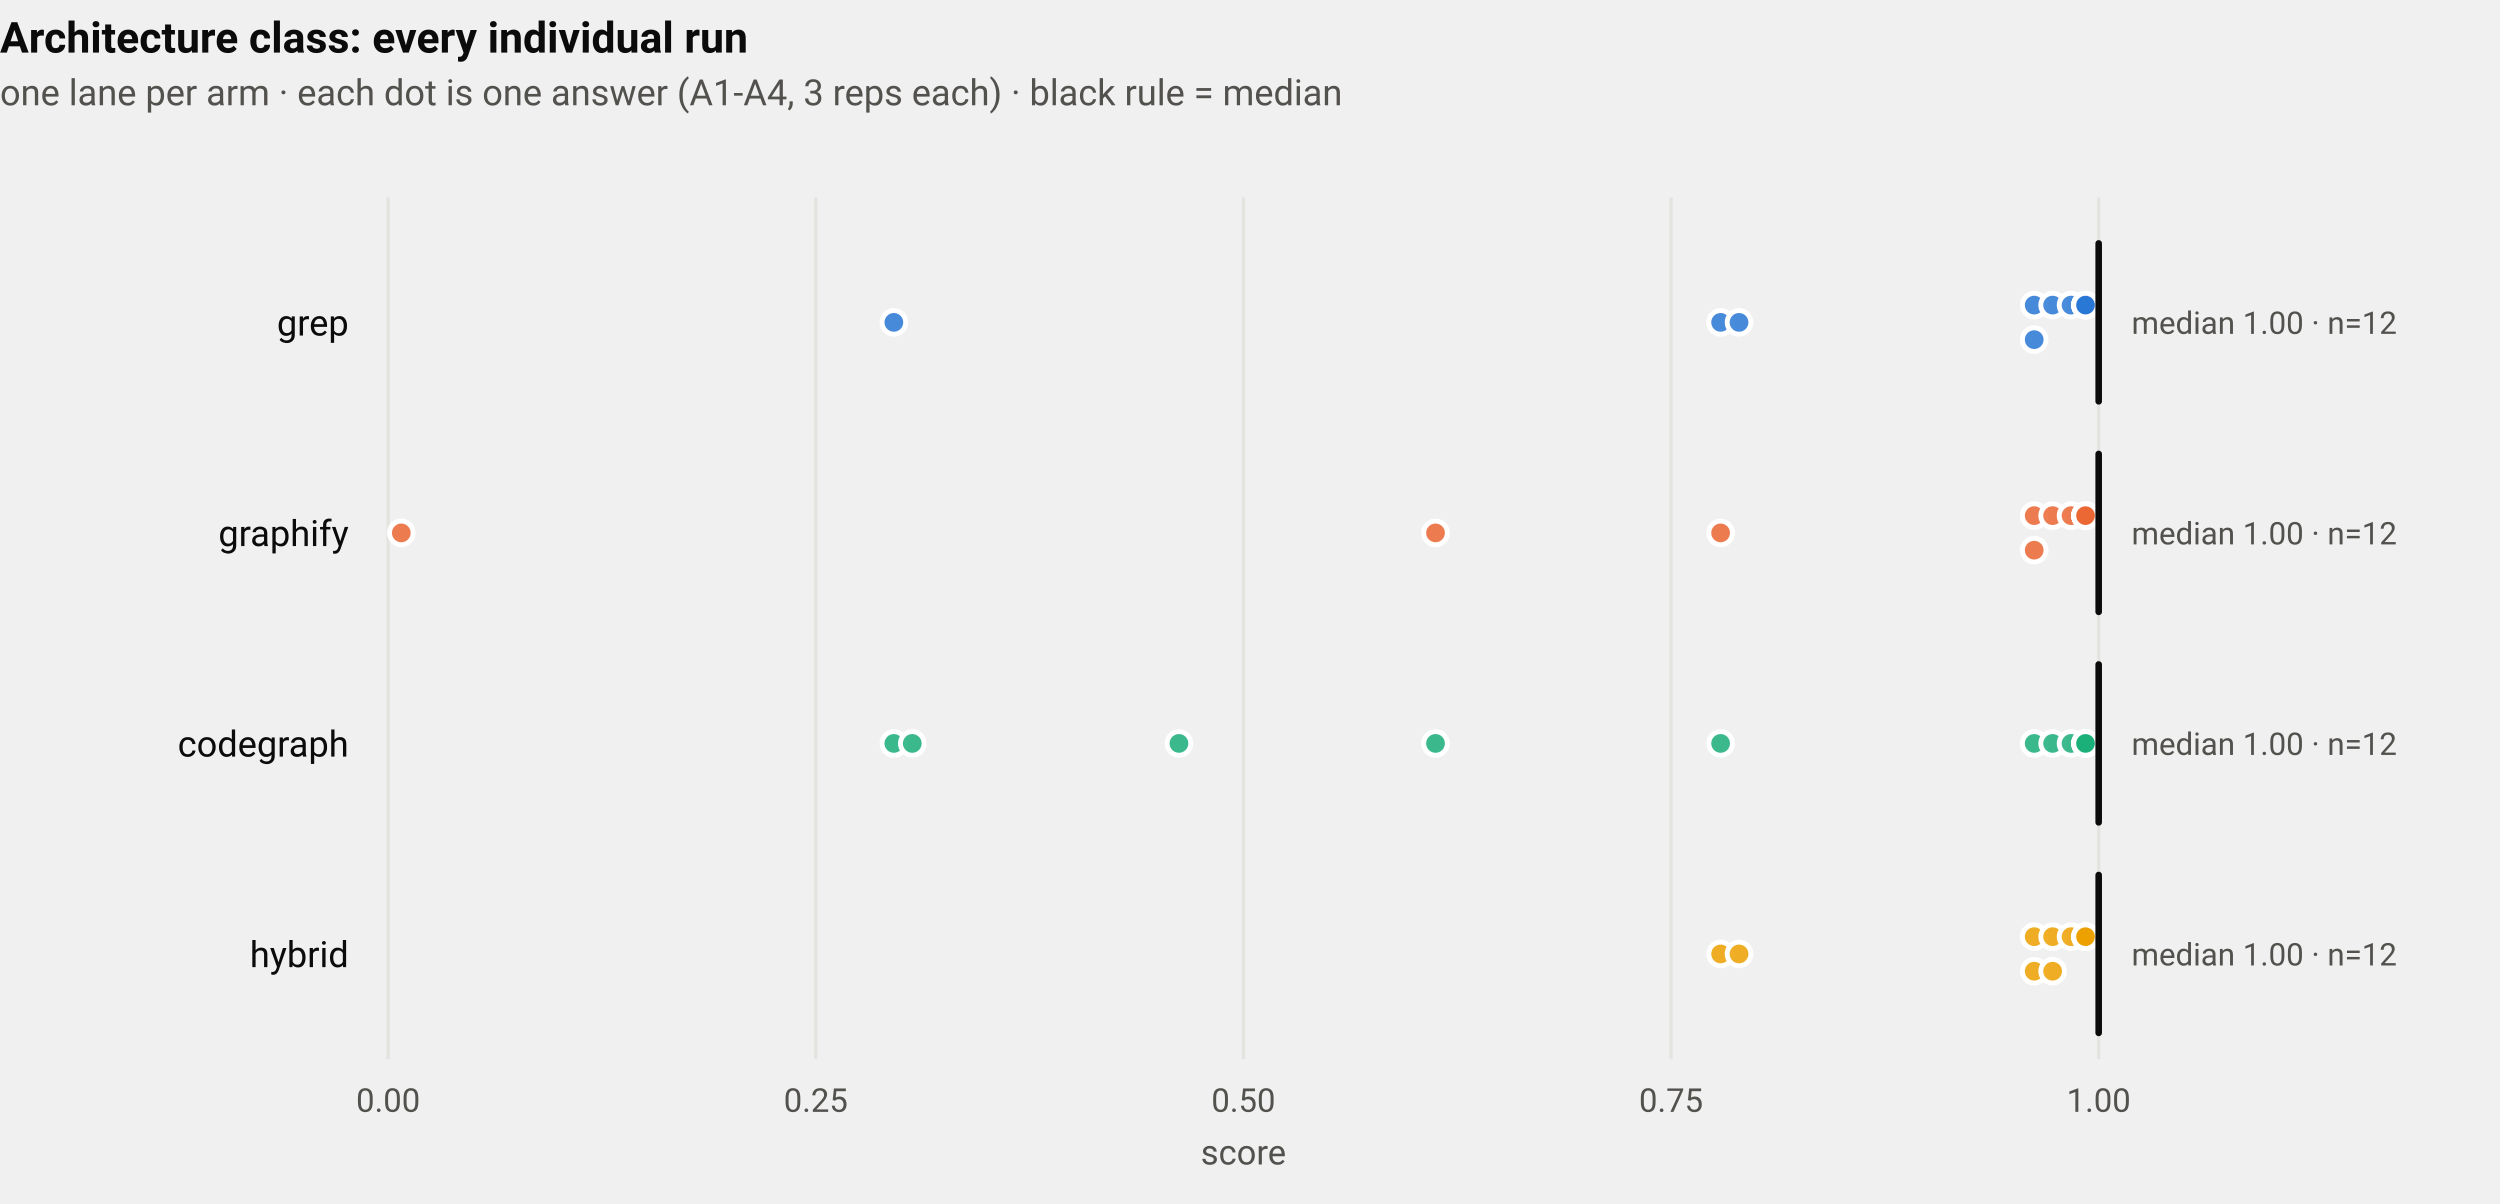
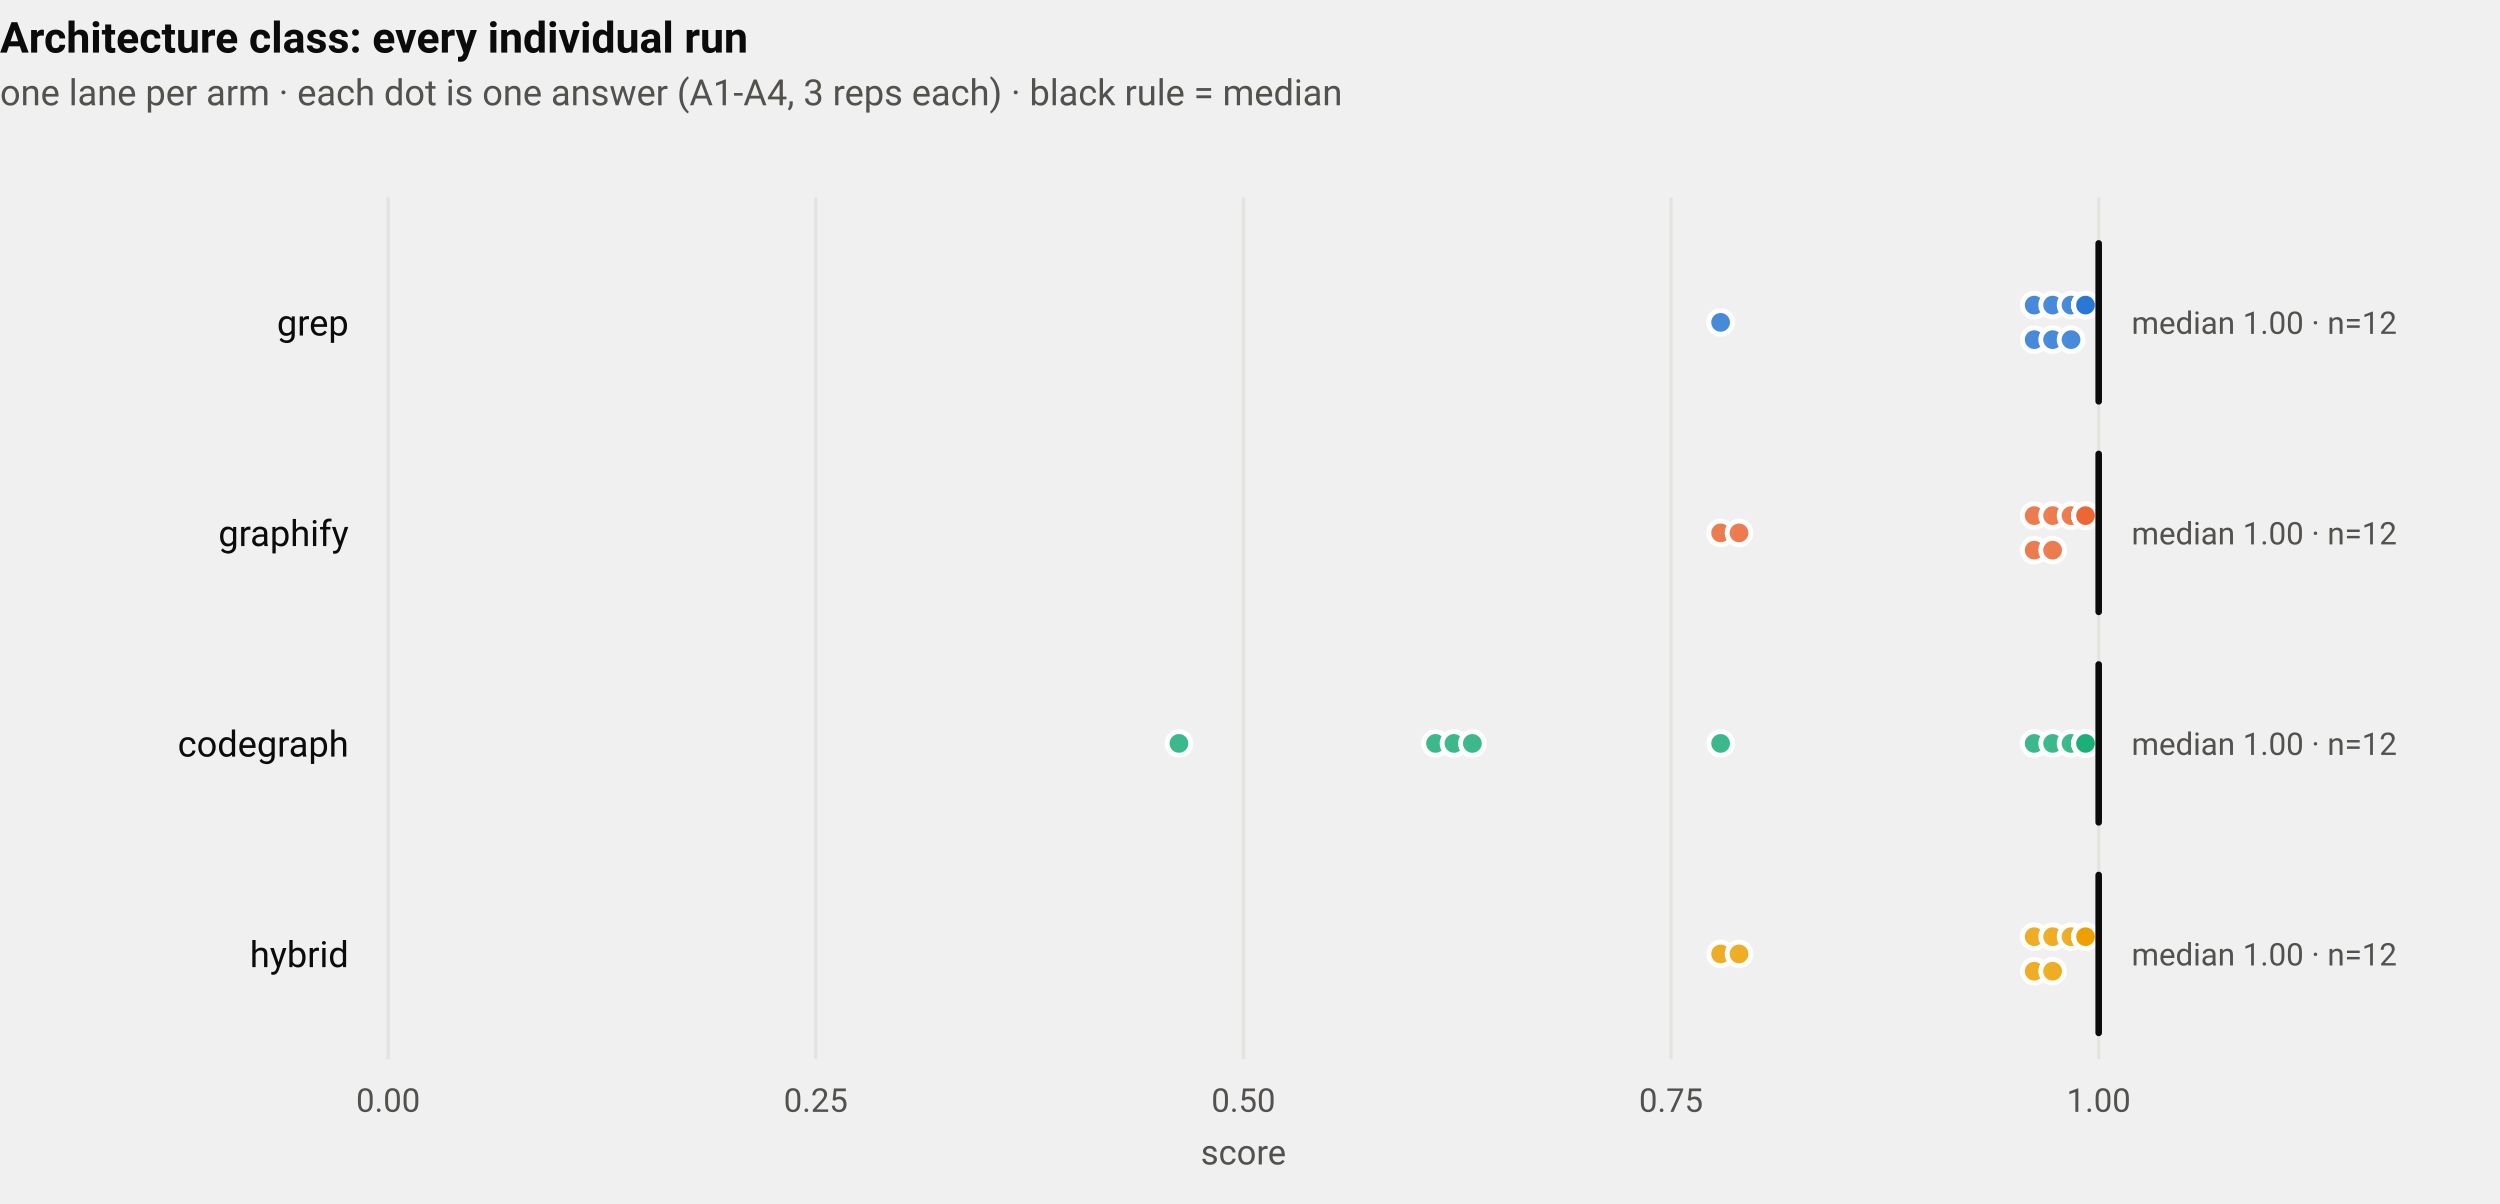
<svg xmlns="http://www.w3.org/2000/svg" width="760" height="366" viewBox="0 0 760 366" font-family="system-ui,-apple-system,Segoe UI,Roboto,sans-serif" role="img">
  <text x="0" y="16" font-size="13" font-weight="600" fill="#0b0b0b">Architecture class: every individual run</text>
  <text x="0" y="32" font-size="11" fill="#52514e">one lane per arm · each dot is one answer (A1-A4, 3 reps each) · black rule = median</text>
  <line x1="118" y1="60" x2="118" y2="322" stroke="#e3e3e0" stroke-width="1" />
  <text x="118" y="338" font-size="10" fill="#52514e" text-anchor="middle">0.00</text>
  <line x1="248" y1="60" x2="248" y2="322" stroke="#e3e3e0" stroke-width="1" />
  <text x="248" y="338" font-size="10" fill="#52514e" text-anchor="middle">0.25</text>
  <line x1="378" y1="60" x2="378" y2="322" stroke="#e3e3e0" stroke-width="1" />
  <text x="378" y="338" font-size="10" fill="#52514e" text-anchor="middle">0.50</text>
  <line x1="508" y1="60" x2="508" y2="322" stroke="#e3e3e0" stroke-width="1" />
  <text x="508" y="338" font-size="10" fill="#52514e" text-anchor="middle">0.75</text>
  <line x1="638" y1="60" x2="638" y2="322" stroke="#e3e3e0" stroke-width="1" />
  <text x="638" y="338" font-size="10" fill="#52514e" text-anchor="middle">1.00</text>
  <text x="378" y="354" font-size="10.5" fill="#52514e" text-anchor="middle">score</text>
  <text x="106" y="102" font-size="11" fill="#0b0b0b" text-anchor="end">grep</text>
  <circle cx="618.4" cy="92.75" r="3.6" fill="#2a78d6" fill-opacity="0.85" stroke="#ffffff" stroke-width="1.5" />
  <circle cx="624" cy="92.75" r="3.6" fill="#2a78d6" fill-opacity="0.85" stroke="#ffffff" stroke-width="1.5" />
  <circle cx="629.6" cy="92.75" r="3.6" fill="#2a78d6" fill-opacity="0.85" stroke="#ffffff" stroke-width="1.5" />
  <circle cx="634" cy="92.75" r="3.6" fill="#2a78d6" fill-opacity="0.85" stroke="#ffffff" stroke-width="1.5" />
  <circle cx="634" cy="92.75" r="3.6" fill="#2a78d6" fill-opacity="0.85" stroke="#ffffff" stroke-width="1.5" />
  <circle cx="634" cy="92.75" r="3.6" fill="#2a78d6" fill-opacity="0.85" stroke="#ffffff" stroke-width="1.5" />
  <circle cx="634" cy="92.75" r="3.6" fill="#2a78d6" fill-opacity="0.85" stroke="#ffffff" stroke-width="1.5" />
  <circle cx="634" cy="92.75" r="3.6" fill="#2a78d6" fill-opacity="0.85" stroke="#ffffff" stroke-width="1.5" />
  <circle cx="618.4" cy="103.25" r="3.6" fill="#2a78d6" fill-opacity="0.85" stroke="#ffffff" stroke-width="1.5" />
+   <circle cx="624" cy="103.25" r="3.6" fill="#2a78d6" fill-opacity="0.85" stroke="#ffffff" stroke-width="1.5" />
+   <circle cx="629.6" cy="103.25" r="3.6" fill="#2a78d6" fill-opacity="0.85" stroke="#ffffff" stroke-width="1.5" />
  <circle cx="523.067" cy="98" r="3.6" fill="#2a78d6" fill-opacity="0.85" stroke="#ffffff" stroke-width="1.5" />
-   <circle cx="271.733" cy="98" r="3.6" fill="#2a78d6" fill-opacity="0.85" stroke="#ffffff" stroke-width="1.5" />
-   <circle cx="528.667" cy="98" r="3.6" fill="#2a78d6" fill-opacity="0.85" stroke="#ffffff" stroke-width="1.5" />
  <line x1="638" y1="74" x2="638" y2="122" stroke="#0b0b0b" stroke-width="2" stroke-linecap="round" />
  <text x="648" y="101.5" font-size="9.5" fill="#52514e">median 1.00 · n=12</text>
  <text x="106" y="166" font-size="11" fill="#0b0b0b" text-anchor="end">graphify</text>
  <circle cx="618.4" cy="156.75" r="3.6" fill="#eb6834" fill-opacity="0.85" stroke="#ffffff" stroke-width="1.5" />
-   <circle cx="436.4" cy="162" r="3.6" fill="#eb6834" fill-opacity="0.85" stroke="#ffffff" stroke-width="1.5" />
  <circle cx="624" cy="156.75" r="3.6" fill="#eb6834" fill-opacity="0.85" stroke="#ffffff" stroke-width="1.5" />
  <circle cx="629.6" cy="156.75" r="3.6" fill="#eb6834" fill-opacity="0.85" stroke="#ffffff" stroke-width="1.5" />
  <circle cx="634" cy="156.75" r="3.6" fill="#eb6834" fill-opacity="0.85" stroke="#ffffff" stroke-width="1.5" />
  <circle cx="634" cy="156.75" r="3.6" fill="#eb6834" fill-opacity="0.85" stroke="#ffffff" stroke-width="1.5" />
  <circle cx="634" cy="156.75" r="3.6" fill="#eb6834" fill-opacity="0.85" stroke="#ffffff" stroke-width="1.5" />
  <circle cx="634" cy="156.75" r="3.6" fill="#eb6834" fill-opacity="0.85" stroke="#ffffff" stroke-width="1.5" />
  <circle cx="634" cy="156.75" r="3.6" fill="#eb6834" fill-opacity="0.85" stroke="#ffffff" stroke-width="1.5" />
-   <circle cx="122" cy="162" r="3.6" fill="#eb6834" fill-opacity="0.85" stroke="#ffffff" stroke-width="1.5" />
  <circle cx="618.4" cy="167.25" r="3.6" fill="#eb6834" fill-opacity="0.85" stroke="#ffffff" stroke-width="1.5" />
+   <circle cx="624" cy="167.25" r="3.6" fill="#eb6834" fill-opacity="0.85" stroke="#ffffff" stroke-width="1.5" />
  <circle cx="523.067" cy="162" r="3.6" fill="#eb6834" fill-opacity="0.85" stroke="#ffffff" stroke-width="1.5" />
+   <circle cx="528.667" cy="162" r="3.6" fill="#eb6834" fill-opacity="0.85" stroke="#ffffff" stroke-width="1.5" />
  <line x1="638" y1="138" x2="638" y2="186" stroke="#0b0b0b" stroke-width="2" stroke-linecap="round" />
  <text x="648" y="165.5" font-size="9.5" fill="#52514e">median 1.00 · n=12</text>
  <text x="106" y="230" font-size="11" fill="#0b0b0b" text-anchor="end">codegraph</text>
+   <circle cx="436.4" cy="226" r="3.6" fill="#1baf7a" fill-opacity="0.85" stroke="#ffffff" stroke-width="1.5" />
+   <circle cx="442" cy="226" r="3.6" fill="#1baf7a" fill-opacity="0.85" stroke="#ffffff" stroke-width="1.5" />
+   <circle cx="447.6" cy="226" r="3.6" fill="#1baf7a" fill-opacity="0.85" stroke="#ffffff" stroke-width="1.5" />
+   <circle cx="358.4" cy="226" r="3.6" fill="#1baf7a" fill-opacity="0.85" stroke="#ffffff" stroke-width="1.5" />
  <circle cx="618.4" cy="226" r="3.6" fill="#1baf7a" fill-opacity="0.85" stroke="#ffffff" stroke-width="1.5" />
  <circle cx="624" cy="226" r="3.6" fill="#1baf7a" fill-opacity="0.85" stroke="#ffffff" stroke-width="1.5" />
  <circle cx="629.6" cy="226" r="3.6" fill="#1baf7a" fill-opacity="0.85" stroke="#ffffff" stroke-width="1.5" />
-   <circle cx="358.4" cy="226" r="3.6" fill="#1baf7a" fill-opacity="0.85" stroke="#ffffff" stroke-width="1.5" />
-   <circle cx="634" cy="226" r="3.6" fill="#1baf7a" fill-opacity="0.85" stroke="#ffffff" stroke-width="1.5" />
-   <circle cx="436.4" cy="226" r="3.6" fill="#1baf7a" fill-opacity="0.85" stroke="#ffffff" stroke-width="1.5" />
-   <circle cx="634" cy="226" r="3.6" fill="#1baf7a" fill-opacity="0.85" stroke="#ffffff" stroke-width="1.5" />
  <circle cx="634" cy="226" r="3.6" fill="#1baf7a" fill-opacity="0.85" stroke="#ffffff" stroke-width="1.5" />
  <circle cx="634" cy="226" r="3.6" fill="#1baf7a" fill-opacity="0.85" stroke="#ffffff" stroke-width="1.5" />
  <circle cx="523.067" cy="226" r="3.6" fill="#1baf7a" fill-opacity="0.85" stroke="#ffffff" stroke-width="1.5" />
-   <circle cx="271.733" cy="226" r="3.6" fill="#1baf7a" fill-opacity="0.85" stroke="#ffffff" stroke-width="1.5" />
-   <circle cx="277.333" cy="226" r="3.6" fill="#1baf7a" fill-opacity="0.85" stroke="#ffffff" stroke-width="1.5" />
+   <circle cx="634" cy="226" r="3.6" fill="#1baf7a" fill-opacity="0.85" stroke="#ffffff" stroke-width="1.5" />
+   <circle cx="634" cy="226" r="3.6" fill="#1baf7a" fill-opacity="0.85" stroke="#ffffff" stroke-width="1.5" />
  <line x1="638" y1="202" x2="638" y2="250" stroke="#0b0b0b" stroke-width="2" stroke-linecap="round" />
  <text x="648" y="229.5" font-size="9.5" fill="#52514e">median 1.00 · n=12</text>
  <text x="106" y="294" font-size="11" fill="#0b0b0b" text-anchor="end">hybrid</text>
  <circle cx="618.4" cy="284.75" r="3.6" fill="#eda100" fill-opacity="0.85" stroke="#ffffff" stroke-width="1.5" />
  <circle cx="624" cy="284.75" r="3.6" fill="#eda100" fill-opacity="0.85" stroke="#ffffff" stroke-width="1.5" />
  <circle cx="629.6" cy="284.75" r="3.6" fill="#eda100" fill-opacity="0.85" stroke="#ffffff" stroke-width="1.5" />
  <circle cx="634" cy="284.75" r="3.6" fill="#eda100" fill-opacity="0.85" stroke="#ffffff" stroke-width="1.5" />
  <circle cx="634" cy="284.75" r="3.6" fill="#eda100" fill-opacity="0.85" stroke="#ffffff" stroke-width="1.5" />
  <circle cx="634" cy="284.75" r="3.6" fill="#eda100" fill-opacity="0.85" stroke="#ffffff" stroke-width="1.5" />
  <circle cx="634" cy="284.75" r="3.6" fill="#eda100" fill-opacity="0.85" stroke="#ffffff" stroke-width="1.5" />
  <circle cx="634" cy="284.75" r="3.6" fill="#eda100" fill-opacity="0.85" stroke="#ffffff" stroke-width="1.5" />
  <circle cx="618.4" cy="295.25" r="3.6" fill="#eda100" fill-opacity="0.85" stroke="#ffffff" stroke-width="1.5" />
  <circle cx="523.067" cy="290" r="3.6" fill="#eda100" fill-opacity="0.85" stroke="#ffffff" stroke-width="1.5" />
+   <circle cx="528.667" cy="290" r="3.6" fill="#eda100" fill-opacity="0.85" stroke="#ffffff" stroke-width="1.5" />
  <circle cx="624" cy="295.25" r="3.6" fill="#eda100" fill-opacity="0.85" stroke="#ffffff" stroke-width="1.5" />
-   <circle cx="528.667" cy="290" r="3.6" fill="#eda100" fill-opacity="0.85" stroke="#ffffff" stroke-width="1.5" />
  <line x1="638" y1="266" x2="638" y2="314" stroke="#0b0b0b" stroke-width="2" stroke-linecap="round" />
  <text x="648" y="293.5" font-size="9.5" fill="#52514e">median 1.00 · n=12</text>
</svg>
